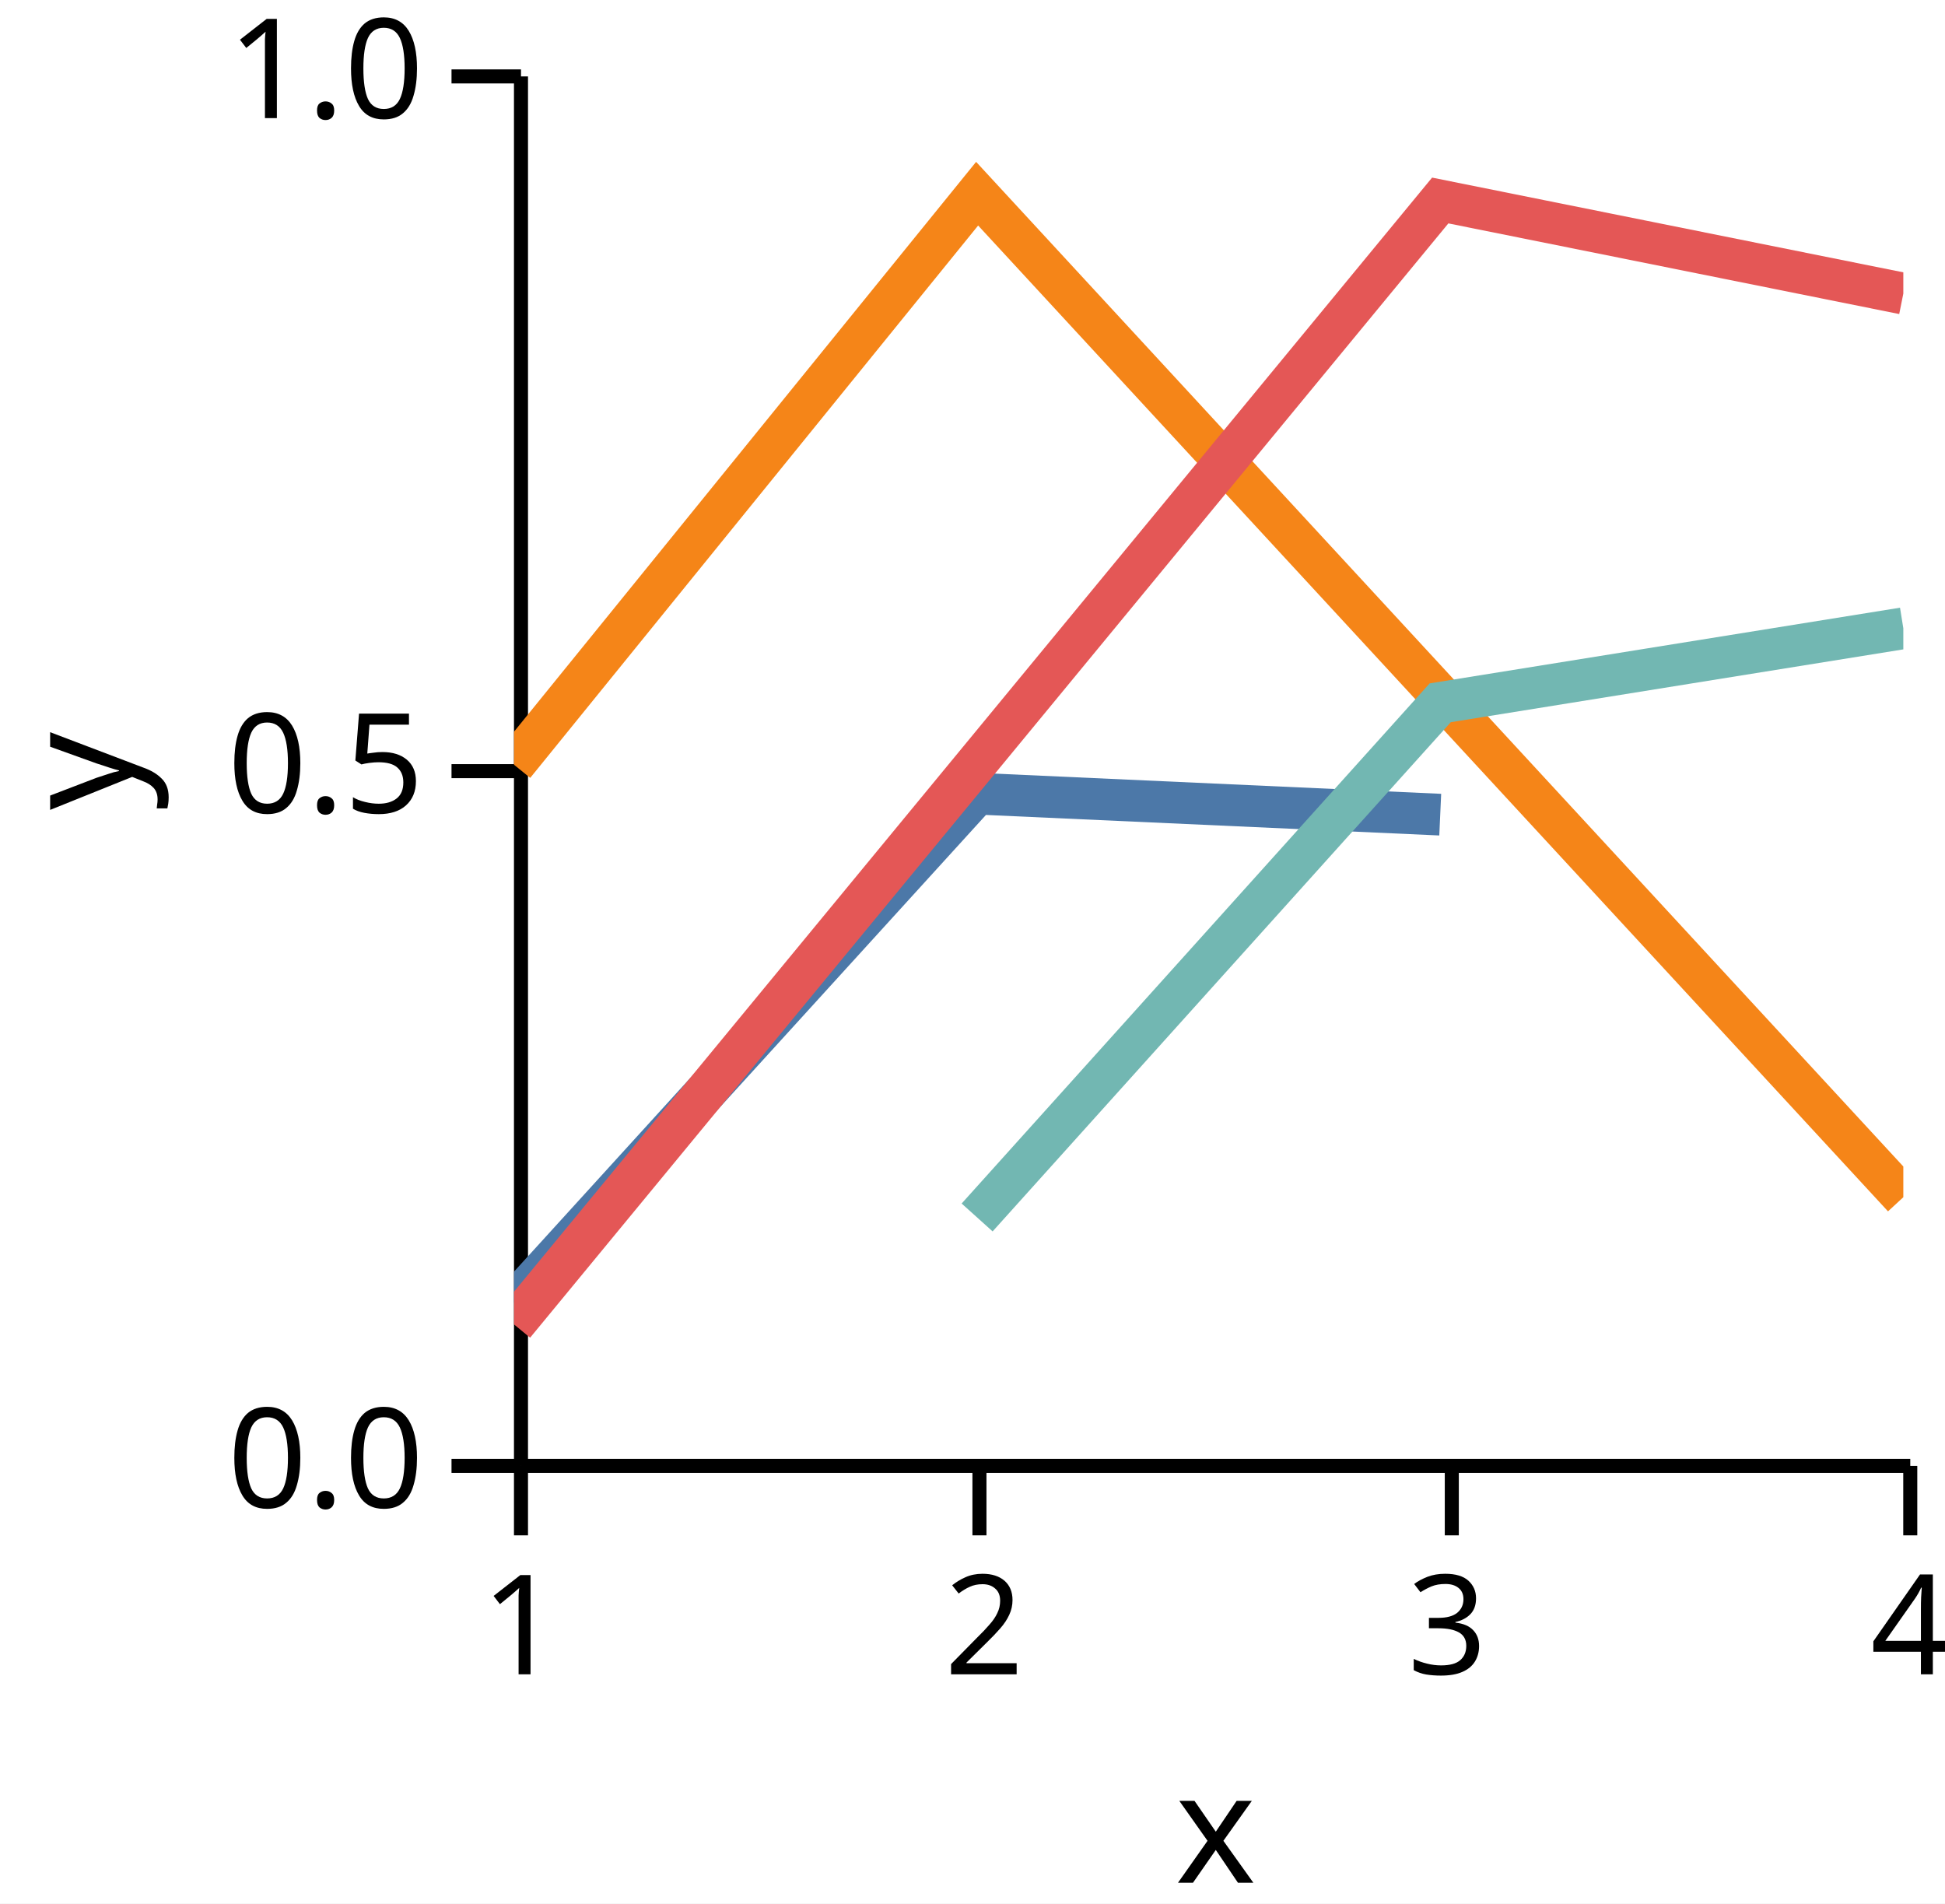
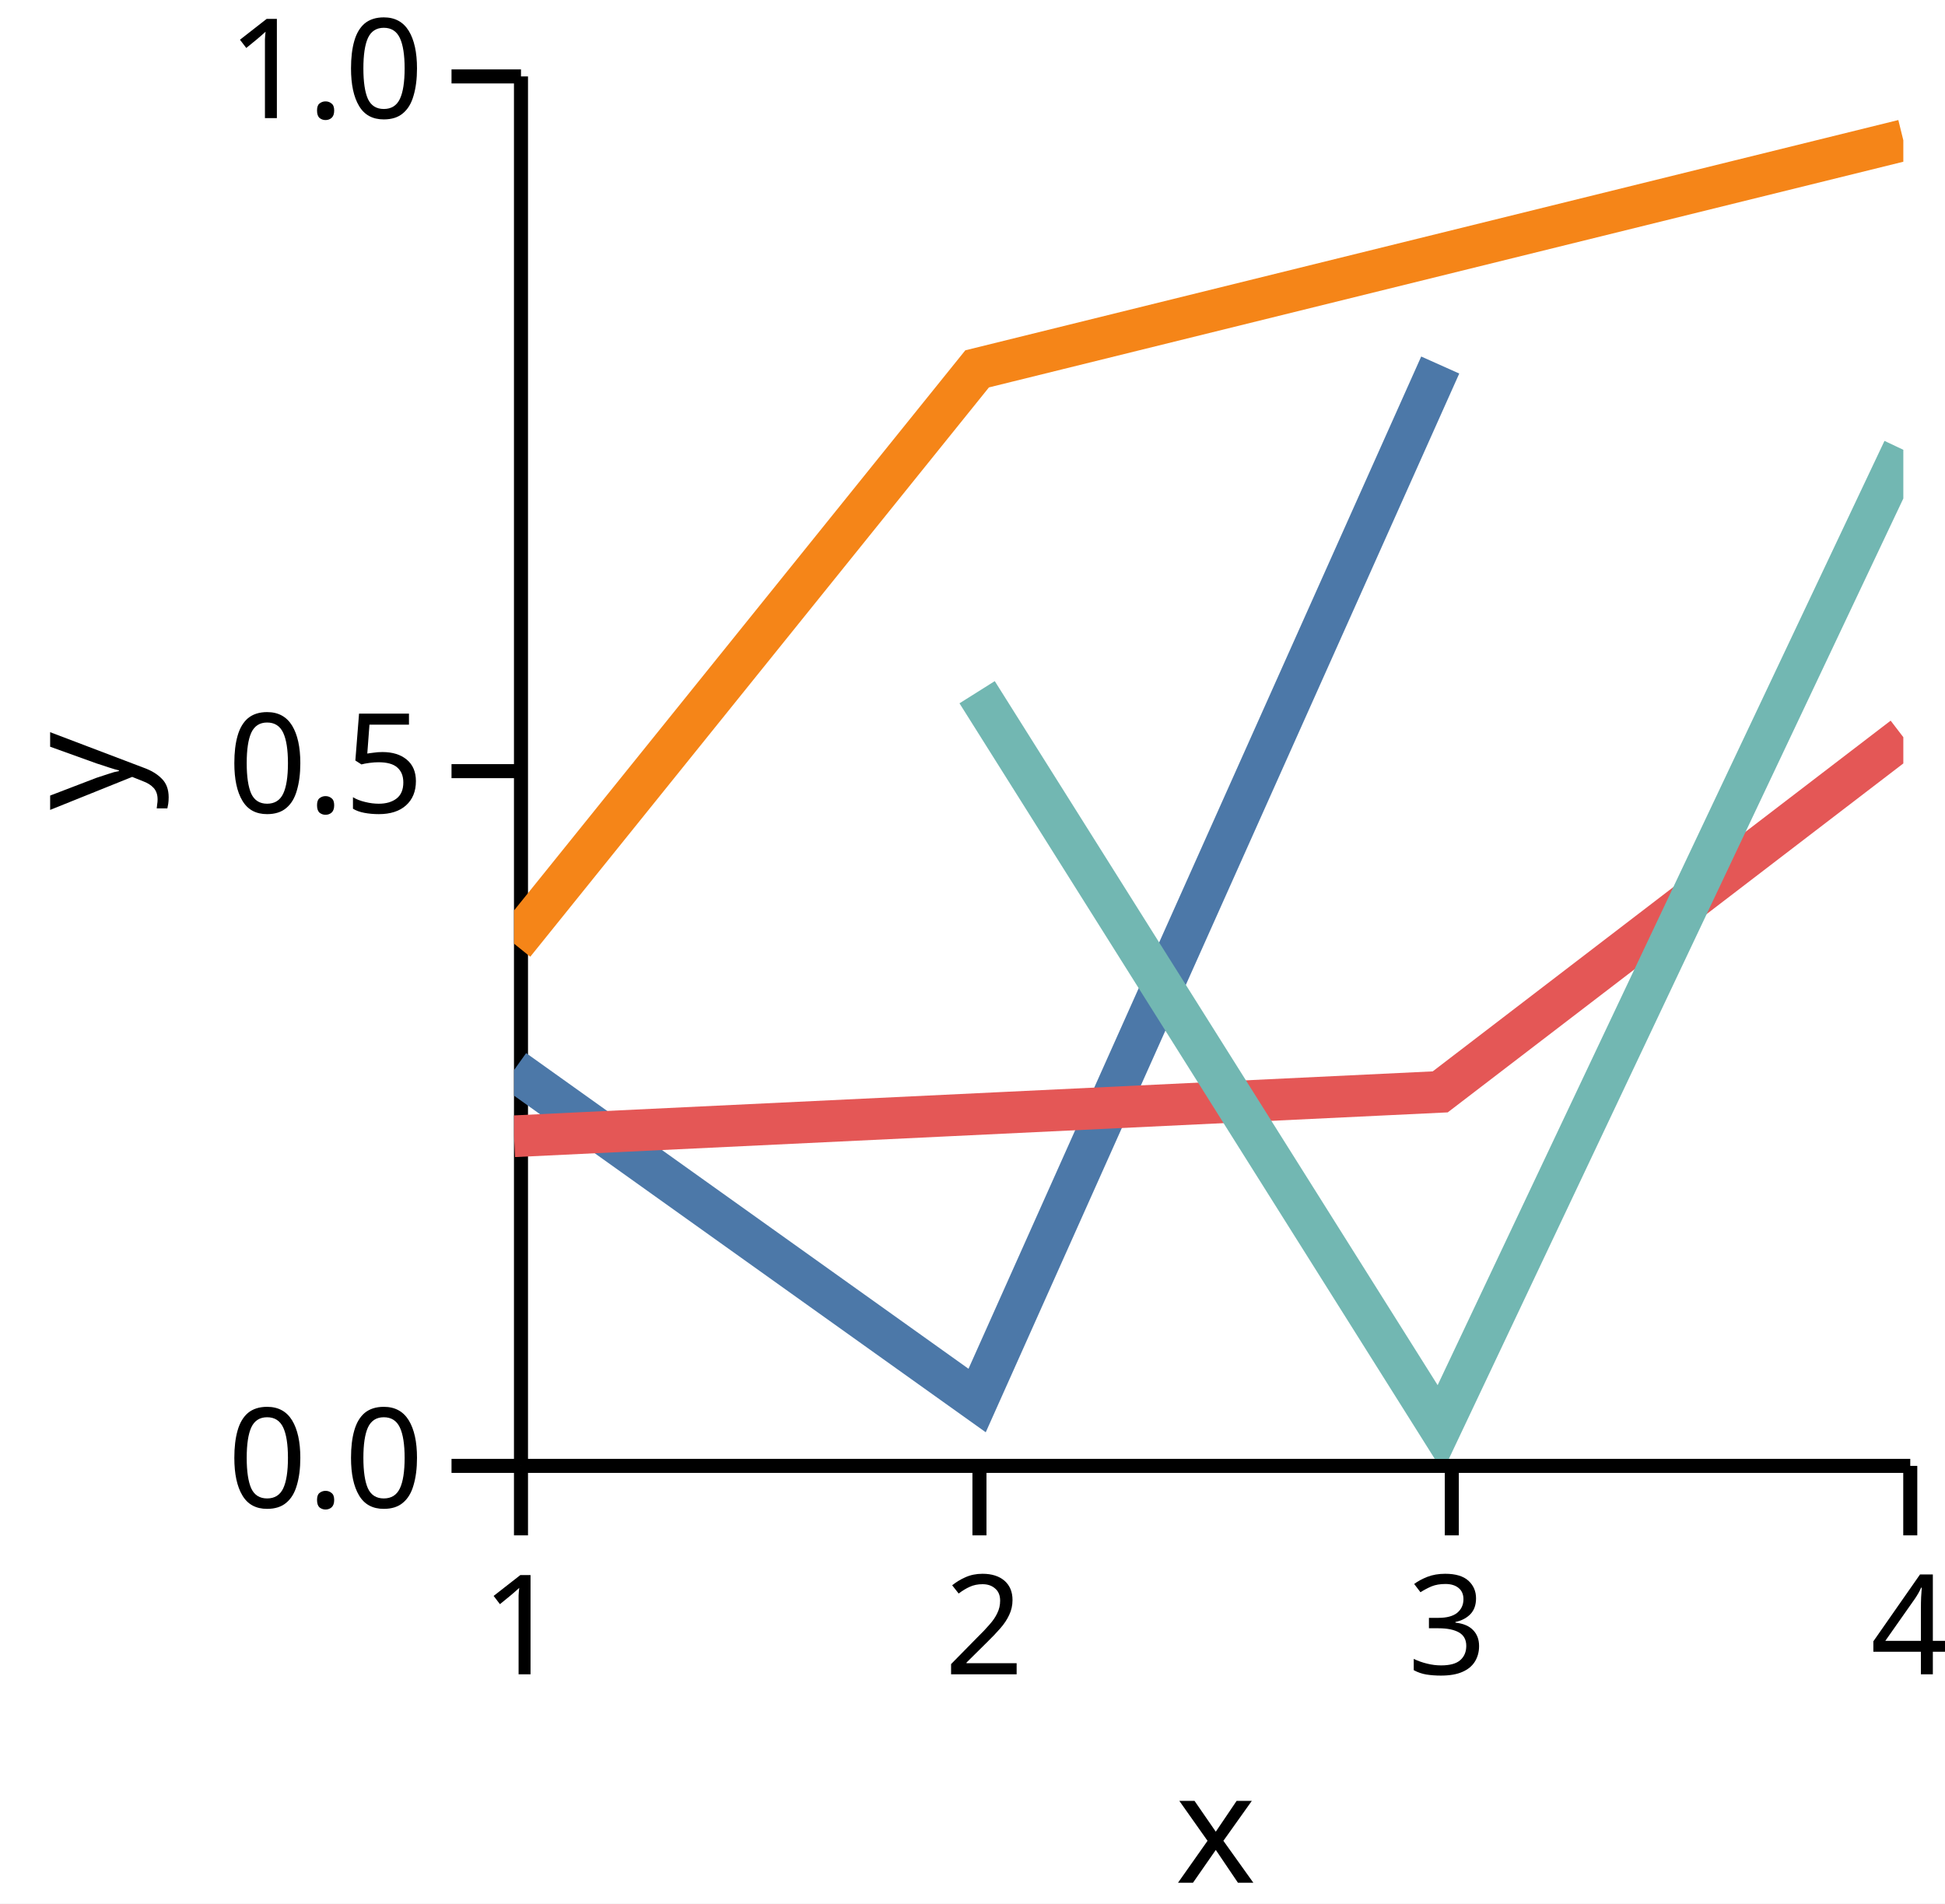
<svg xmlns="http://www.w3.org/2000/svg" version="1.1" class="marks" width="140" height="137" viewBox="0 0 140 137">
  <rect width="140" height="137" fill="white" />
  <g fill="none" stroke-miterlimit="10" transform="translate(37,5)">
    <g class="mark-group role-frame root" role="graphics-object" aria-roledescription="group mark container">
      <g transform="translate(0,0)">
        <path class="background" aria-hidden="true" d="M0,0h100v100h-100Z" />
        <g>
          <g class="mark-group role-axis" role="graphics-symbol" aria-roledescription="axis" aria-label="X-axis titled 'x' for a linear scale with values from 1.0 to 4.0">
            <g transform="translate(0.5,100.5)">
              <path class="background" aria-hidden="true" d="M0,0h0v0h0Z" pointer-events="none" />
              <g>
                <g class="mark-rule role-axis-tick" pointer-events="none">
                  <line transform="translate(0,0)" x2="0" y2="5" stroke="black" stroke-width="1.01" opacity="1" />
                  <line transform="translate(33,0)" x2="0" y2="5" stroke="black" stroke-width="1.01" opacity="1" />
                  <line transform="translate(67,0)" x2="0" y2="5" stroke="black" stroke-width="1.01" opacity="1" />
                  <line transform="translate(100,0)" x2="0" y2="5" stroke="black" stroke-width="1.01" opacity="1" />
                </g>
                <g class="mark-text role-axis-label" pointer-events="none">
                  <text text-anchor="middle" transform="translate(0,15)" font-family="sans-serif" font-size="10px" font-style="normal" font-weight="400" fill="black" opacity="1">1</text>
                  <text text-anchor="middle" transform="translate(33.33333,15)" font-family="sans-serif" font-size="10px" font-style="normal" font-weight="400" fill="black" opacity="1">2</text>
                  <text text-anchor="middle" transform="translate(66.66667,15)" font-family="sans-serif" font-size="10px" font-style="normal" font-weight="400" fill="black" opacity="1">3</text>
                  <text text-anchor="middle" transform="translate(100,15)" font-family="sans-serif" font-size="10px" font-style="normal" font-weight="400" fill="black" opacity="1">4</text>
                </g>
                <g class="mark-rule role-axis-domain" pointer-events="none">
                  <line transform="translate(0,0)" x2="100" y2="0" stroke="black" stroke-width="1.01" opacity="1" />
                </g>
                <g class="mark-text role-axis-title" pointer-events="none">
                  <text text-anchor="middle" transform="translate(50,30)" font-family="sans-serif" font-size="11px" font-style="normal" font-weight="400" fill="black" opacity="1">x</text>
                </g>
              </g>
              <path class="foreground" aria-hidden="true" d="" pointer-events="none" display="none" />
            </g>
          </g>
          <g class="mark-group role-axis" role="graphics-symbol" aria-roledescription="axis" aria-label="Y-axis titled 'y' for a linear scale with values from 0.0 to 1.0">
            <g transform="translate(0.5,0.5)">
              <path class="background" aria-hidden="true" d="M0,0h0v0h0Z" pointer-events="none" />
              <g>
                <g class="mark-rule role-axis-tick" pointer-events="none">
                  <line transform="translate(0,100)" x2="-5" y2="0" stroke="black" stroke-width="1.01" opacity="1" />
                  <line transform="translate(0,50)" x2="-5" y2="0" stroke="black" stroke-width="1.01" opacity="1" />
                  <line transform="translate(0,0)" x2="-5" y2="0" stroke="black" stroke-width="1.01" opacity="1" />
                </g>
                <g class="mark-text role-axis-label" pointer-events="none">
                  <text text-anchor="end" transform="translate(-7,103)" font-family="sans-serif" font-size="10px" font-style="normal" font-weight="400" fill="black" opacity="1">0.0</text>
                  <text text-anchor="end" transform="translate(-7,53)" font-family="sans-serif" font-size="10px" font-style="normal" font-weight="400" fill="black" opacity="1">0.5</text>
                  <text text-anchor="end" transform="translate(-7,3)" font-family="sans-serif" font-size="10px" font-style="normal" font-weight="400" fill="black" opacity="1">1.0</text>
                </g>
                <g class="mark-rule role-axis-domain" pointer-events="none">
                  <line transform="translate(0,100)" x2="0" y2="-100" stroke="black" stroke-width="1.01" opacity="1" />
                </g>
                <g class="mark-text role-axis-title" pointer-events="none">
                  <text text-anchor="middle" transform="translate(-26,50) rotate(-90) translate(0,-2)" font-family="sans-serif" font-size="11px" font-style="normal" font-weight="400" fill="black" opacity="1">y</text>
                </g>
              </g>
              <path class="foreground" aria-hidden="true" d="" pointer-events="none" display="none" />
            </g>
          </g>
          <g class="mark-group role-scope" clip-path="url(#clip1)" role="graphics-object" aria-roledescription="group mark container">
            <g transform="translate(0,0)">
              <path class="background" aria-hidden="true" d="M0,0h0v0h0Z" />
              <g>
                <g class="mark-line role-mark" role="graphics-symbol" aria-roledescription="line mark container">
-                   <path d="M0,88.746L33.333,52.122L66.667,53.631" stroke="#4c78a8" stroke-width="3" stroke-dasharray="0" opacity="1" />
+                   <path d="M0,72.013L33.333,95.796L66.667,21.271" stroke="#4c78a8" stroke-width="3" stroke-dasharray="0" opacity="1" />
                </g>
              </g>
              <path class="foreground" aria-hidden="true" d="" display="none" />
            </g>
            <g transform="translate(0,0)">
              <path class="background" aria-hidden="true" d="M0,0h0v0h0Z" />
              <g>
                <g class="mark-line role-mark" role="graphics-symbol" aria-roledescription="line mark container">
-                   <path d="M0,50.04L33.333,8.94L100,81.164" stroke="#f58518" stroke-width="3" stroke-dasharray="0" opacity="1" />
+                   <path d="M0,62.916L33.333,21.547L100,5.095" stroke="#f58518" stroke-width="3" stroke-dasharray="0" opacity="1" />
                </g>
              </g>
              <path class="foreground" aria-hidden="true" d="" display="none" />
            </g>
            <g transform="translate(0,0)">
              <path class="background" aria-hidden="true" d="M0,0h0v0h0Z" />
              <g>
                <g class="mark-line role-mark" role="graphics-symbol" aria-roledescription="line mark container">
-                   <path d="M0,90.32L66.667,9.43L100,16.131" stroke="#e45756" stroke-width="3" stroke-dasharray="0" opacity="1" />
+                   <path d="M0,76.777L66.667,73.583L100,48.056" stroke="#e45756" stroke-width="3" stroke-dasharray="0" opacity="1" />
                </g>
              </g>
              <path class="foreground" aria-hidden="true" d="" display="none" />
            </g>
            <g transform="translate(0,0)">
              <path class="background" aria-hidden="true" d="M0,0h0v0h0Z" />
              <g>
                <g class="mark-line role-mark" role="graphics-symbol" aria-roledescription="line mark container">
-                   <path d="M33.333,82.622L66.667,45.58L100,40.217" stroke="#72b7b2" stroke-width="3" stroke-dasharray="0" opacity="1" />
+                   <path d="M33.333,44.819L66.667,97.803L100,27.372" stroke="#72b7b2" stroke-width="3" stroke-dasharray="0" opacity="1" />
                </g>
              </g>
              <path class="foreground" aria-hidden="true" d="" display="none" />
            </g>
          </g>
        </g>
        <path class="foreground" aria-hidden="true" d="" display="none" />
      </g>
    </g>
  </g>
  <defs>
    <clipPath id="clip1">
      <rect x="0" y="0" width="100" height="100" />
    </clipPath>
  </defs>
</svg>
